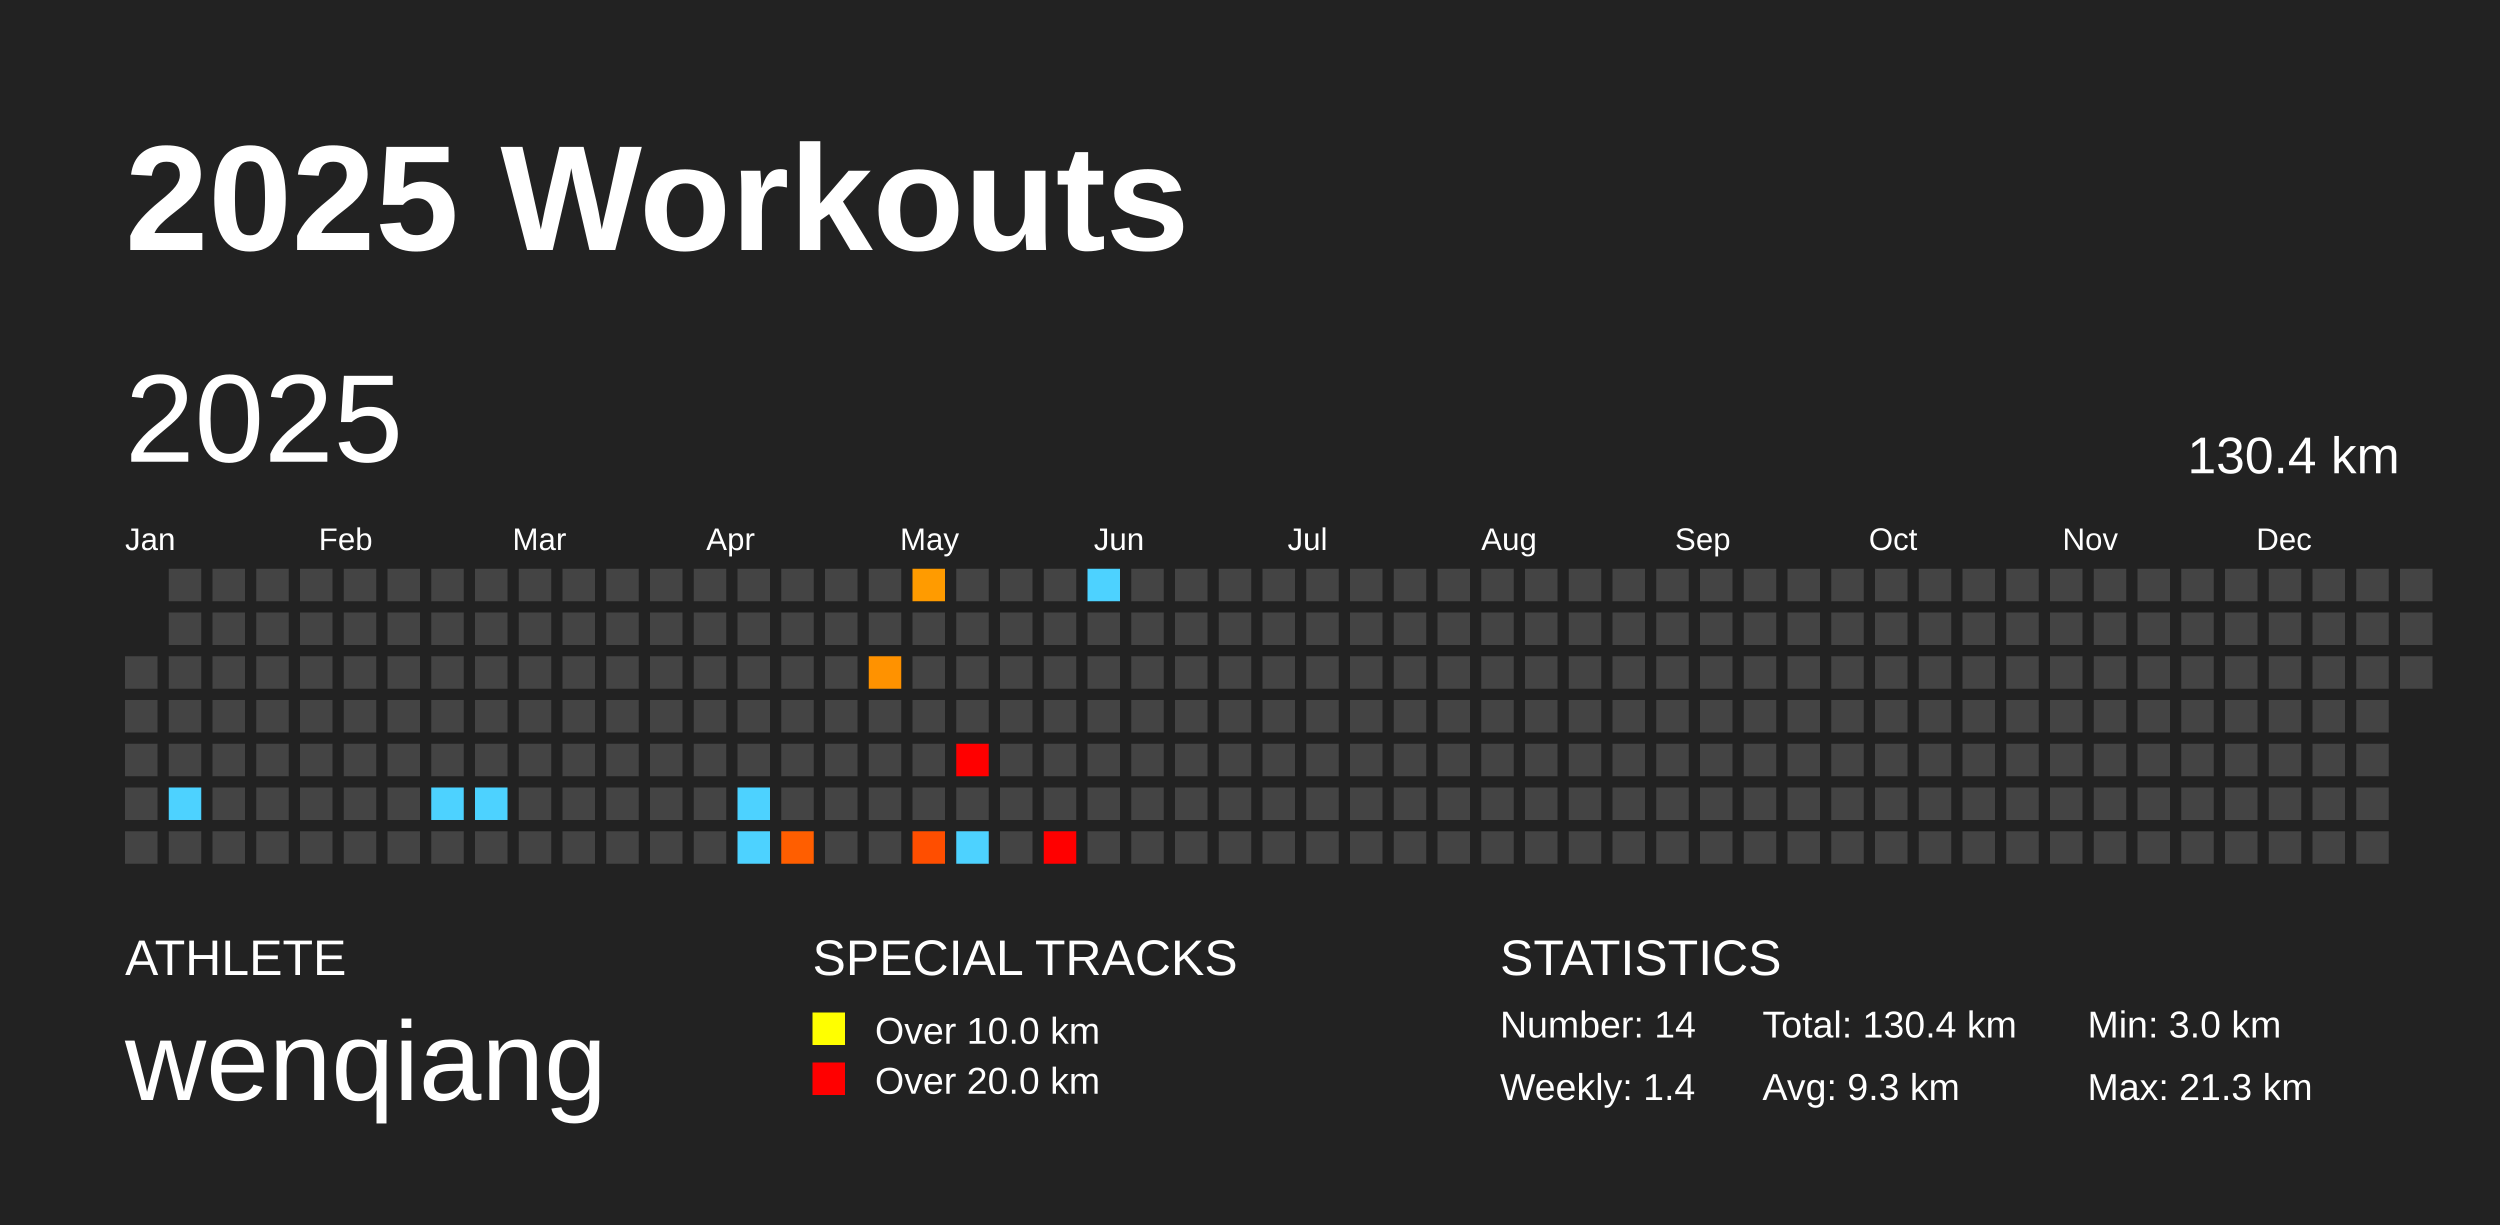
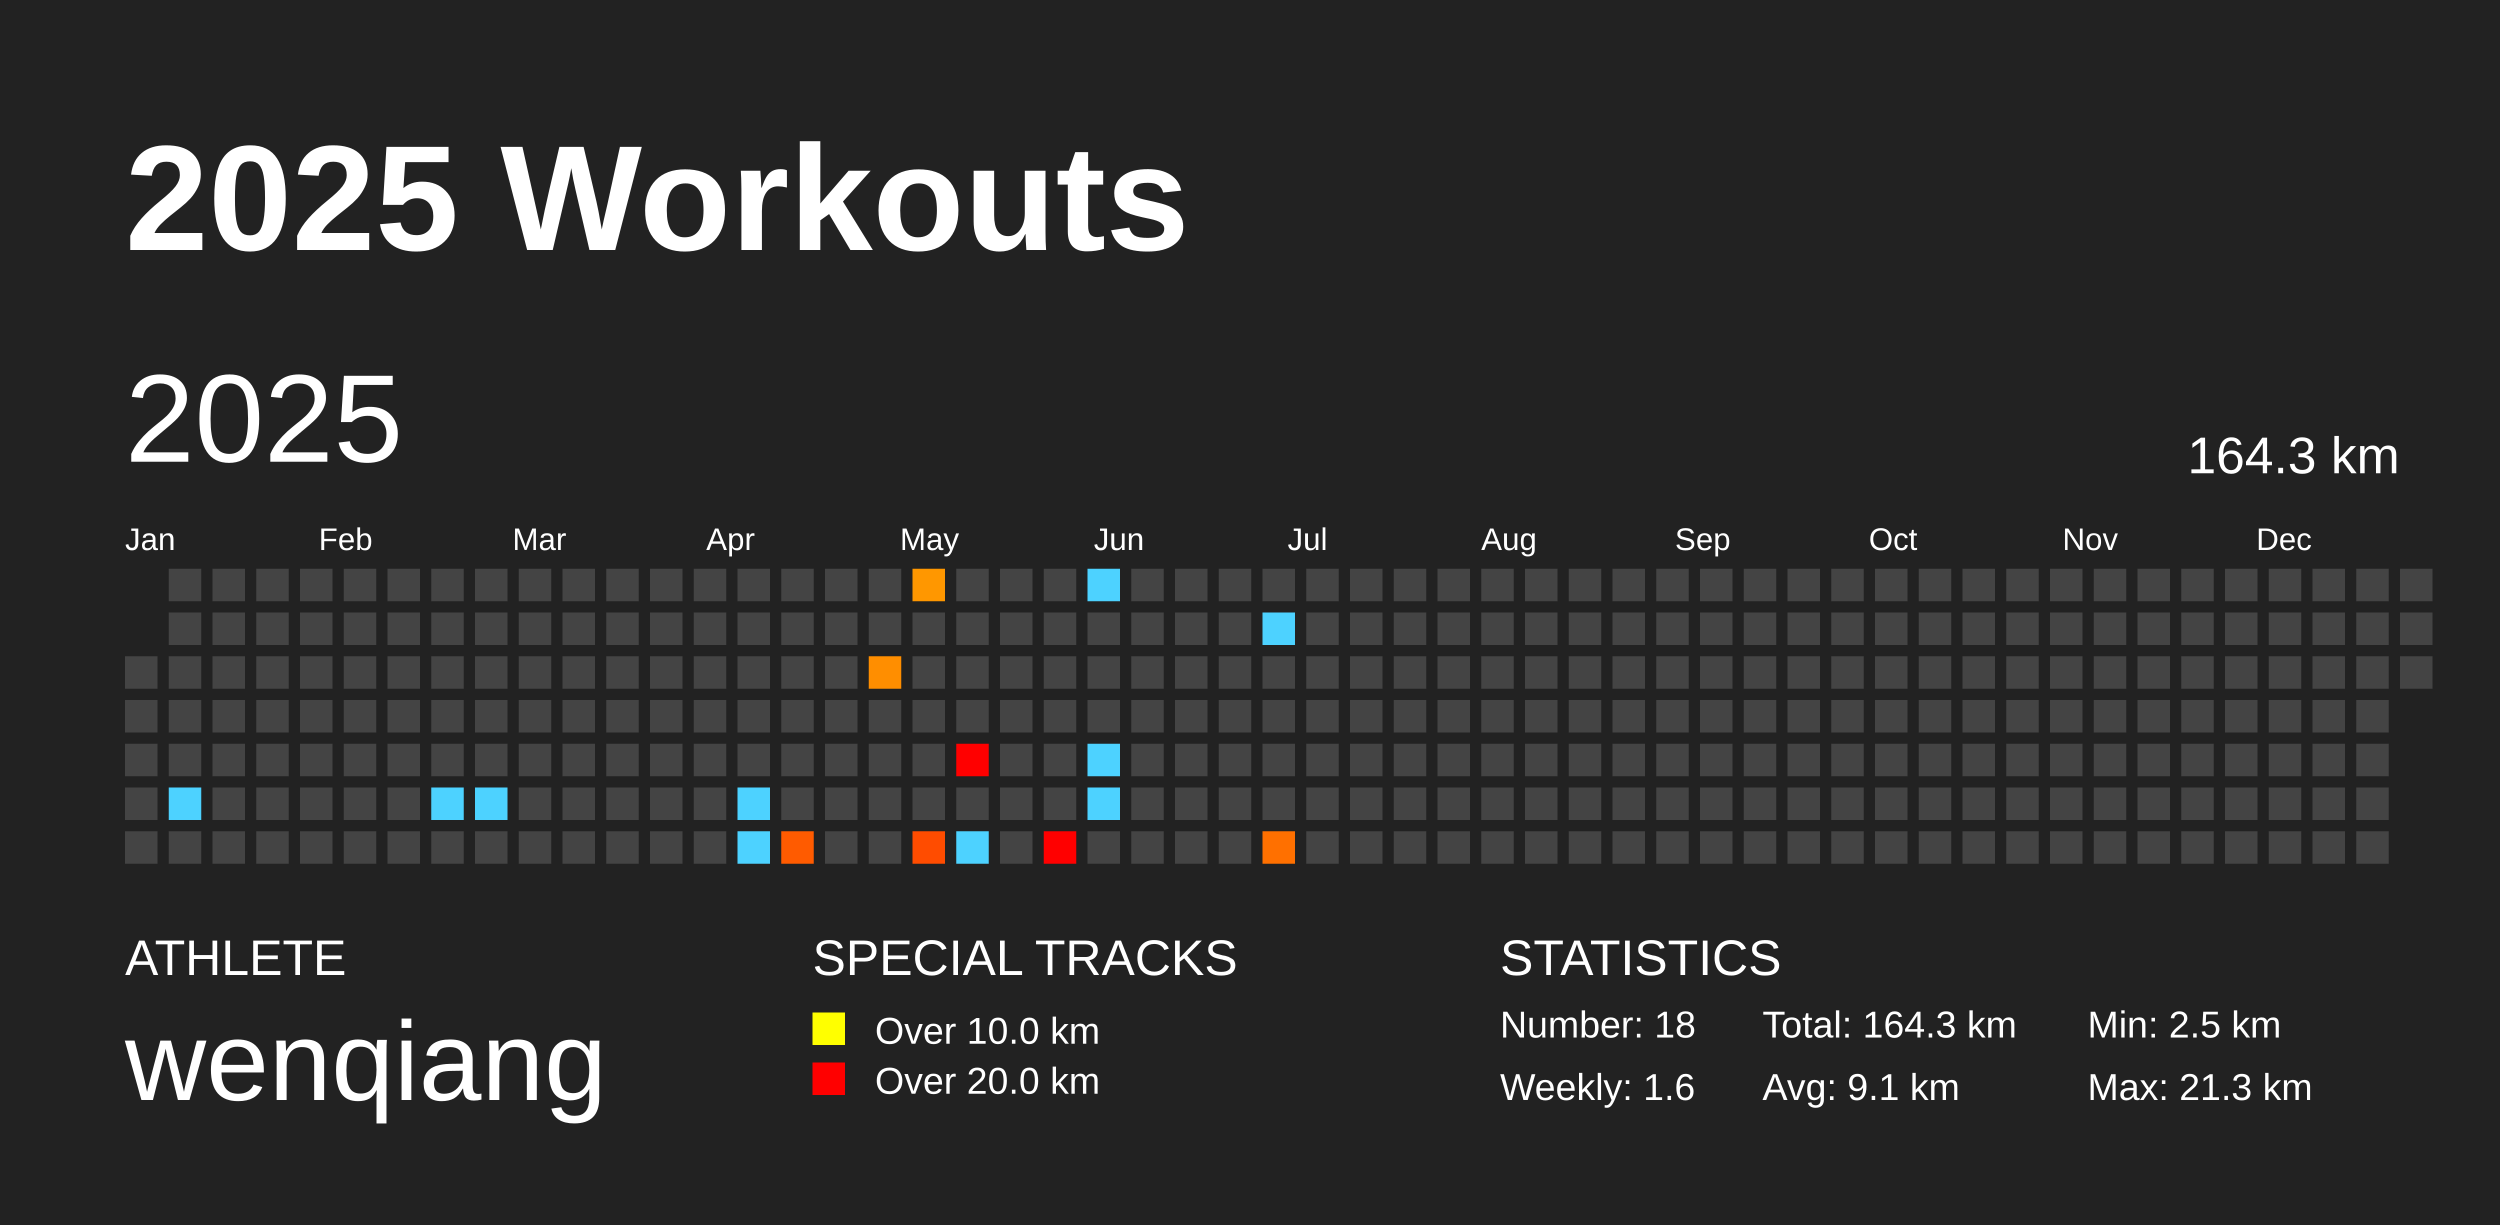
<svg xmlns="http://www.w3.org/2000/svg" baseProfile="full" height="98mm" version="1.1" viewBox="0,0,200,98" width="200mm">
  <defs />
  <rect fill="#222222" height="98" width="200" x="0" y="0" />
  <text fill="#FFFFFF" style="font-size:12px; font-family:Arial; font-weight:bold;" x="10" y="20">2025 Workouts</text>
  <text fill="#FFFFFF" style="font-size:4px; font-family:Arial" x="10" y="78">ATHLETE</text>
  <text fill="#FFFFFF" style="font-size:9px; font-family:Arial" x="10" y="88">wenqiang</text>
  <text fill="#FFFFFF" style="font-size:4px; font-family:Arial" x="65" y="78">SPECIAL TRACKS</text>
  <rect fill="yellow" height="2.6" width="2.6" x="65" y="81" />
  <text fill="#FFFFFF" style="font-size:3px; font-family:Arial" x="70" y="83.5">Over 10.0 km</text>
  <rect fill="red" height="2.6" width="2.6" x="65" y="85" />
  <text fill="#FFFFFF" style="font-size:3px; font-family:Arial" x="70" y="87.5">Over 20.0 km</text>
  <text fill="#FFFFFF" style="font-size:4px; font-family:Arial" x="120" y="78">STATISTICS</text>
-   <text fill="#FFFFFF" style="font-size:3px; font-family:Arial" x="120" y="83">Number: 14</text>
-   <text fill="#FFFFFF" style="font-size:3px; font-family:Arial" x="120" y="88">Weekly: 1.4</text>
-   <text fill="#FFFFFF" style="font-size:3px; font-family:Arial" x="141" y="83">Total: 130.4 km</text>
-   <text fill="#FFFFFF" style="font-size:3px; font-family:Arial" x="141" y="88">Avg: 9.3 km</text>
-   <text fill="#FFFFFF" style="font-size:3px; font-family:Arial" x="167" y="83">Min: 3.0 km</text>
+   <text fill="#FFFFFF" style="font-size:3px; font-family:Arial" x="120" y="83">Number: 18</text>
+   <text fill="#FFFFFF" style="font-size:3px; font-family:Arial" x="120" y="88">Weekly: 1.6</text>
+   <text fill="#FFFFFF" style="font-size:3px; font-family:Arial" x="141" y="83">Total: 164.3 km</text>
+   <text fill="#FFFFFF" style="font-size:3px; font-family:Arial" x="141" y="88">Avg: 9.1 km</text>
+   <text fill="#FFFFFF" style="font-size:3px; font-family:Arial" x="167" y="83">Min: 2.5 km</text>
  <text fill="#FFFFFF" style="font-size:3px; font-family:Arial" x="167" y="88">Max: 21.3 km</text>
  <text dominant-baseline="hanging" fill="#FFFFFF" style="font-size:10.0px; font-family:Arial;" x="10" y="30">2025</text>
-   <text dominant-baseline="hanging" fill="#FFFFFF" style="font-size:4.125px; font-family:Arial;" x="175" y="35">130.4 km</text>
+   <text dominant-baseline="hanging" fill="#FFFFFF" style="font-size:4.125px; font-family:Arial;" x="175" y="35">164.3 km</text>
  <text fill="#FFFFFF" style="font-size:2.5px; font-family:Arial" x="10.0" y="44">Jan</text>
  <text fill="#FFFFFF" style="font-size:2.5px; font-family:Arial" x="25.5" y="44">Feb</text>
  <text fill="#FFFFFF" style="font-size:2.5px; font-family:Arial" x="41.0" y="44">Mar</text>
  <text fill="#FFFFFF" style="font-size:2.5px; font-family:Arial" x="56.5" y="44">Apr</text>
  <text fill="#FFFFFF" style="font-size:2.5px; font-family:Arial" x="72.0" y="44">May</text>
  <text fill="#FFFFFF" style="font-size:2.5px; font-family:Arial" x="87.5" y="44">Jun</text>
  <text fill="#FFFFFF" style="font-size:2.5px; font-family:Arial" x="103.0" y="44">Jul</text>
  <text fill="#FFFFFF" style="font-size:2.5px; font-family:Arial" x="118.5" y="44">Aug</text>
  <text fill="#FFFFFF" style="font-size:2.5px; font-family:Arial" x="134.0" y="44">Sep</text>
  <text fill="#FFFFFF" style="font-size:2.5px; font-family:Arial" x="149.5" y="44">Oct</text>
  <text fill="#FFFFFF" style="font-size:2.5px; font-family:Arial" x="165.0" y="44">Nov</text>
  <text fill="#FFFFFF" style="font-size:2.5px; font-family:Arial" x="180.5" y="44">Dec</text>
  <rect fill="#444444" height="2.6" width="2.6" x="10.0" y="52.5" />
  <rect fill="#444444" height="2.6" width="2.6" x="10.0" y="56.0" />
  <rect fill="#444444" height="2.6" width="2.6" x="10.0" y="59.5" />
  <rect fill="#444444" height="2.6" width="2.6" x="10.0" y="63.0" />
  <rect fill="#444444" height="2.6" width="2.6" x="10.0" y="66.5" />
  <rect fill="#444444" height="2.6" width="2.6" x="13.5" y="45.5" />
  <rect fill="#444444" height="2.6" width="2.6" x="13.5" y="49.0" />
  <rect fill="#444444" height="2.6" width="2.6" x="13.5" y="52.5" />
  <rect fill="#444444" height="2.6" width="2.6" x="13.5" y="56.0" />
  <rect fill="#444444" height="2.6" width="2.6" x="13.5" y="59.5" />
  <rect fill="#4dd2ff" height="2.6" width="2.6" x="13.5" y="63.0" />
  <rect fill="#444444" height="2.6" width="2.6" x="13.5" y="66.5" />
  <rect fill="#444444" height="2.6" width="2.6" x="17.0" y="45.5" />
  <rect fill="#444444" height="2.6" width="2.6" x="17.0" y="49.0" />
  <rect fill="#444444" height="2.6" width="2.6" x="17.0" y="52.5" />
  <rect fill="#444444" height="2.6" width="2.6" x="17.0" y="56.0" />
  <rect fill="#444444" height="2.6" width="2.6" x="17.0" y="59.5" />
  <rect fill="#444444" height="2.6" width="2.6" x="17.0" y="63.0" />
  <rect fill="#444444" height="2.6" width="2.6" x="17.0" y="66.5" />
  <rect fill="#444444" height="2.6" width="2.6" x="20.5" y="45.5" />
  <rect fill="#444444" height="2.6" width="2.6" x="20.5" y="49.0" />
  <rect fill="#444444" height="2.6" width="2.6" x="20.5" y="52.5" />
  <rect fill="#444444" height="2.6" width="2.6" x="20.5" y="56.0" />
  <rect fill="#444444" height="2.6" width="2.6" x="20.5" y="59.5" />
  <rect fill="#444444" height="2.6" width="2.6" x="20.5" y="63.0" />
  <rect fill="#444444" height="2.6" width="2.6" x="20.5" y="66.5" />
  <rect fill="#444444" height="2.6" width="2.6" x="24.0" y="45.5" />
  <rect fill="#444444" height="2.6" width="2.6" x="24.0" y="49.0" />
  <rect fill="#444444" height="2.6" width="2.6" x="24.0" y="52.5" />
  <rect fill="#444444" height="2.6" width="2.6" x="24.0" y="56.0" />
  <rect fill="#444444" height="2.6" width="2.6" x="24.0" y="59.5" />
  <rect fill="#444444" height="2.6" width="2.6" x="24.0" y="63.0" />
  <rect fill="#444444" height="2.6" width="2.6" x="24.0" y="66.5" />
  <rect fill="#444444" height="2.6" width="2.6" x="27.5" y="45.5" />
  <rect fill="#444444" height="2.6" width="2.6" x="27.5" y="49.0" />
  <rect fill="#444444" height="2.6" width="2.6" x="27.5" y="52.5" />
  <rect fill="#444444" height="2.6" width="2.6" x="27.5" y="56.0" />
  <rect fill="#444444" height="2.6" width="2.6" x="27.5" y="59.5" />
  <rect fill="#444444" height="2.6" width="2.6" x="27.5" y="63.0" />
  <rect fill="#444444" height="2.6" width="2.6" x="27.5" y="66.5" />
  <rect fill="#444444" height="2.6" width="2.6" x="31.0" y="45.5" />
  <rect fill="#444444" height="2.6" width="2.6" x="31.0" y="49.0" />
  <rect fill="#444444" height="2.6" width="2.6" x="31.0" y="52.5" />
  <rect fill="#444444" height="2.6" width="2.6" x="31.0" y="56.0" />
  <rect fill="#444444" height="2.6" width="2.6" x="31.0" y="59.5" />
  <rect fill="#444444" height="2.6" width="2.6" x="31.0" y="63.0" />
  <rect fill="#444444" height="2.6" width="2.6" x="31.0" y="66.5" />
  <rect fill="#444444" height="2.6" width="2.6" x="34.5" y="45.5" />
  <rect fill="#444444" height="2.6" width="2.6" x="34.5" y="49.0" />
  <rect fill="#444444" height="2.6" width="2.6" x="34.5" y="52.5" />
  <rect fill="#444444" height="2.6" width="2.6" x="34.5" y="56.0" />
  <rect fill="#444444" height="2.6" width="2.6" x="34.5" y="59.5" />
  <rect fill="#4dd2ff" height="2.6" width="2.6" x="34.5" y="63.0" />
  <rect fill="#444444" height="2.6" width="2.6" x="34.5" y="66.5" />
  <rect fill="#444444" height="2.6" width="2.6" x="38.0" y="45.5" />
  <rect fill="#444444" height="2.6" width="2.6" x="38.0" y="49.0" />
  <rect fill="#444444" height="2.6" width="2.6" x="38.0" y="52.5" />
  <rect fill="#444444" height="2.6" width="2.6" x="38.0" y="56.0" />
  <rect fill="#444444" height="2.6" width="2.6" x="38.0" y="59.5" />
  <rect fill="#4dd2ff" height="2.6" width="2.6" x="38.0" y="63.0" />
  <rect fill="#444444" height="2.6" width="2.6" x="38.0" y="66.5" />
  <rect fill="#444444" height="2.6" width="2.6" x="41.5" y="45.5" />
  <rect fill="#444444" height="2.6" width="2.6" x="41.5" y="49.0" />
  <rect fill="#444444" height="2.6" width="2.6" x="41.5" y="52.5" />
  <rect fill="#444444" height="2.6" width="2.6" x="41.5" y="56.0" />
  <rect fill="#444444" height="2.6" width="2.6" x="41.5" y="59.5" />
  <rect fill="#444444" height="2.6" width="2.6" x="41.5" y="63.0" />
  <rect fill="#444444" height="2.6" width="2.6" x="41.5" y="66.5" />
  <rect fill="#444444" height="2.6" width="2.6" x="45.0" y="45.5" />
  <rect fill="#444444" height="2.6" width="2.6" x="45.0" y="49.0" />
  <rect fill="#444444" height="2.6" width="2.6" x="45.0" y="52.5" />
  <rect fill="#444444" height="2.6" width="2.6" x="45.0" y="56.0" />
  <rect fill="#444444" height="2.6" width="2.6" x="45.0" y="59.5" />
  <rect fill="#444444" height="2.6" width="2.6" x="45.0" y="63.0" />
  <rect fill="#444444" height="2.6" width="2.6" x="45.0" y="66.5" />
  <rect fill="#444444" height="2.6" width="2.6" x="48.5" y="45.5" />
  <rect fill="#444444" height="2.6" width="2.6" x="48.5" y="49.0" />
  <rect fill="#444444" height="2.6" width="2.6" x="48.5" y="52.5" />
  <rect fill="#444444" height="2.6" width="2.6" x="48.5" y="56.0" />
  <rect fill="#444444" height="2.6" width="2.6" x="48.5" y="59.5" />
  <rect fill="#444444" height="2.6" width="2.6" x="48.5" y="63.0" />
  <rect fill="#444444" height="2.6" width="2.6" x="48.5" y="66.5" />
  <rect fill="#444444" height="2.6" width="2.6" x="52.0" y="45.5" />
  <rect fill="#444444" height="2.6" width="2.6" x="52.0" y="49.0" />
  <rect fill="#444444" height="2.6" width="2.6" x="52.0" y="52.5" />
  <rect fill="#444444" height="2.6" width="2.6" x="52.0" y="56.0" />
  <rect fill="#444444" height="2.6" width="2.6" x="52.0" y="59.5" />
  <rect fill="#444444" height="2.6" width="2.6" x="52.0" y="63.0" />
  <rect fill="#444444" height="2.6" width="2.6" x="52.0" y="66.5" />
  <rect fill="#444444" height="2.6" width="2.6" x="55.5" y="45.5" />
  <rect fill="#444444" height="2.6" width="2.6" x="55.5" y="49.0" />
  <rect fill="#444444" height="2.6" width="2.6" x="55.5" y="52.5" />
  <rect fill="#444444" height="2.6" width="2.6" x="55.5" y="56.0" />
  <rect fill="#444444" height="2.6" width="2.6" x="55.5" y="59.5" />
  <rect fill="#444444" height="2.6" width="2.6" x="55.5" y="63.0" />
  <rect fill="#444444" height="2.6" width="2.6" x="55.5" y="66.5" />
  <rect fill="#444444" height="2.6" width="2.6" x="59.0" y="45.5" />
  <rect fill="#444444" height="2.6" width="2.6" x="59.0" y="49.0" />
  <rect fill="#444444" height="2.6" width="2.6" x="59.0" y="52.5" />
  <rect fill="#444444" height="2.6" width="2.6" x="59.0" y="56.0" />
  <rect fill="#444444" height="2.6" width="2.6" x="59.0" y="59.5" />
  <rect fill="#4dd2ff" height="2.6" width="2.6" x="59.0" y="63.0" />
  <rect fill="#4dd2ff" height="2.6" width="2.6" x="59.0" y="66.5" />
  <rect fill="#444444" height="2.6" width="2.6" x="62.5" y="45.5" />
  <rect fill="#444444" height="2.6" width="2.6" x="62.5" y="49.0" />
  <rect fill="#444444" height="2.6" width="2.6" x="62.5" y="52.5" />
  <rect fill="#444444" height="2.6" width="2.6" x="62.5" y="56.0" />
  <rect fill="#444444" height="2.6" width="2.6" x="62.5" y="59.5" />
  <rect fill="#444444" height="2.6" width="2.6" x="62.5" y="63.0" />
-   <rect fill="#ff5e00" height="2.6" width="2.6" x="62.5" y="66.5" />
+   <rect fill="#ff5b00" height="2.6" width="2.6" x="62.5" y="66.5" />
  <rect fill="#444444" height="2.6" width="2.6" x="66.0" y="45.5" />
  <rect fill="#444444" height="2.6" width="2.6" x="66.0" y="49.0" />
  <rect fill="#444444" height="2.6" width="2.6" x="66.0" y="52.5" />
  <rect fill="#444444" height="2.6" width="2.6" x="66.0" y="56.0" />
  <rect fill="#444444" height="2.6" width="2.6" x="66.0" y="59.5" />
  <rect fill="#444444" height="2.6" width="2.6" x="66.0" y="63.0" />
  <rect fill="#444444" height="2.6" width="2.6" x="66.0" y="66.5" />
  <rect fill="#444444" height="2.6" width="2.6" x="69.5" y="45.5" />
  <rect fill="#444444" height="2.6" width="2.6" x="69.5" y="49.0" />
-   <rect fill="#ff9200" height="2.6" width="2.6" x="69.5" y="52.5" />
+   <rect fill="#ff8e00" height="2.6" width="2.6" x="69.5" y="52.5" />
  <rect fill="#444444" height="2.6" width="2.6" x="69.5" y="56.0" />
  <rect fill="#444444" height="2.6" width="2.6" x="69.5" y="59.5" />
  <rect fill="#444444" height="2.6" width="2.6" x="69.5" y="63.0" />
  <rect fill="#444444" height="2.6" width="2.6" x="69.5" y="66.5" />
-   <rect fill="#ff9b00" height="2.6" width="2.6" x="73.0" y="45.5" />
+   <rect fill="#ff9700" height="2.6" width="2.6" x="73.0" y="45.5" />
  <rect fill="#444444" height="2.6" width="2.6" x="73.0" y="49.0" />
  <rect fill="#444444" height="2.6" width="2.6" x="73.0" y="52.5" />
  <rect fill="#444444" height="2.6" width="2.6" x="73.0" y="56.0" />
  <rect fill="#444444" height="2.6" width="2.6" x="73.0" y="59.5" />
  <rect fill="#444444" height="2.6" width="2.6" x="73.0" y="63.0" />
-   <rect fill="#ff4e00" height="2.6" width="2.6" x="73.0" y="66.5" />
+   <rect fill="#ff4c00" height="2.6" width="2.6" x="73.0" y="66.5" />
  <rect fill="#444444" height="2.6" width="2.6" x="76.5" y="45.5" />
  <rect fill="#444444" height="2.6" width="2.6" x="76.5" y="49.0" />
  <rect fill="#444444" height="2.6" width="2.6" x="76.5" y="52.5" />
  <rect fill="#444444" height="2.6" width="2.6" x="76.5" y="56.0" />
  <rect fill="red" height="2.6" width="2.6" x="76.5" y="59.5" />
  <rect fill="#444444" height="2.6" width="2.6" x="76.5" y="63.0" />
  <rect fill="#4dd2ff" height="2.6" width="2.6" x="76.5" y="66.5" />
  <rect fill="#444444" height="2.6" width="2.6" x="80.0" y="45.5" />
  <rect fill="#444444" height="2.6" width="2.6" x="80.0" y="49.0" />
  <rect fill="#444444" height="2.6" width="2.6" x="80.0" y="52.5" />
  <rect fill="#444444" height="2.6" width="2.6" x="80.0" y="56.0" />
  <rect fill="#444444" height="2.6" width="2.6" x="80.0" y="59.5" />
  <rect fill="#444444" height="2.6" width="2.6" x="80.0" y="63.0" />
  <rect fill="#444444" height="2.6" width="2.6" x="80.0" y="66.5" />
  <rect fill="#444444" height="2.6" width="2.6" x="83.5" y="45.5" />
  <rect fill="#444444" height="2.6" width="2.6" x="83.5" y="49.0" />
  <rect fill="#444444" height="2.6" width="2.6" x="83.5" y="52.5" />
  <rect fill="#444444" height="2.6" width="2.6" x="83.5" y="56.0" />
  <rect fill="#444444" height="2.6" width="2.6" x="83.5" y="59.5" />
  <rect fill="#444444" height="2.6" width="2.6" x="83.5" y="63.0" />
  <rect fill="red" height="2.6" width="2.6" x="83.5" y="66.5" />
  <rect fill="#4dd2ff" height="2.6" width="2.6" x="87.0" y="45.5" />
  <rect fill="#444444" height="2.6" width="2.6" x="87.0" y="49.0" />
  <rect fill="#444444" height="2.6" width="2.6" x="87.0" y="52.5" />
  <rect fill="#444444" height="2.6" width="2.6" x="87.0" y="56.0" />
-   <rect fill="#444444" height="2.6" width="2.6" x="87.0" y="59.5" />
-   <rect fill="#444444" height="2.6" width="2.6" x="87.0" y="63.0" />
+   <rect fill="#4dd2ff" height="2.6" width="2.6" x="87.0" y="59.5" />
+   <rect fill="#4dd2ff" height="2.6" width="2.6" x="87.0" y="63.0" />
  <rect fill="#444444" height="2.6" width="2.6" x="87.0" y="66.5" />
  <rect fill="#444444" height="2.6" width="2.6" x="90.5" y="45.5" />
  <rect fill="#444444" height="2.6" width="2.6" x="90.5" y="49.0" />
  <rect fill="#444444" height="2.6" width="2.6" x="90.5" y="52.5" />
  <rect fill="#444444" height="2.6" width="2.6" x="90.5" y="56.0" />
  <rect fill="#444444" height="2.6" width="2.6" x="90.5" y="59.5" />
  <rect fill="#444444" height="2.6" width="2.6" x="90.5" y="63.0" />
  <rect fill="#444444" height="2.6" width="2.6" x="90.5" y="66.5" />
  <rect fill="#444444" height="2.6" width="2.6" x="94.0" y="45.5" />
  <rect fill="#444444" height="2.6" width="2.6" x="94.0" y="49.0" />
  <rect fill="#444444" height="2.6" width="2.6" x="94.0" y="52.5" />
  <rect fill="#444444" height="2.6" width="2.6" x="94.0" y="56.0" />
  <rect fill="#444444" height="2.6" width="2.6" x="94.0" y="59.5" />
  <rect fill="#444444" height="2.6" width="2.6" x="94.0" y="63.0" />
  <rect fill="#444444" height="2.6" width="2.6" x="94.0" y="66.5" />
  <rect fill="#444444" height="2.6" width="2.6" x="97.5" y="45.5" />
  <rect fill="#444444" height="2.6" width="2.6" x="97.5" y="49.0" />
  <rect fill="#444444" height="2.6" width="2.6" x="97.5" y="52.5" />
  <rect fill="#444444" height="2.6" width="2.6" x="97.5" y="56.0" />
  <rect fill="#444444" height="2.6" width="2.6" x="97.5" y="59.5" />
  <rect fill="#444444" height="2.6" width="2.6" x="97.5" y="63.0" />
  <rect fill="#444444" height="2.6" width="2.6" x="97.5" y="66.5" />
  <rect fill="#444444" height="2.6" width="2.6" x="101.0" y="45.5" />
-   <rect fill="#444444" height="2.6" width="2.6" x="101.0" y="49.0" />
+   <rect fill="#4dd2ff" height="2.6" width="2.6" x="101.0" y="49.0" />
  <rect fill="#444444" height="2.6" width="2.6" x="101.0" y="52.5" />
  <rect fill="#444444" height="2.6" width="2.6" x="101.0" y="56.0" />
  <rect fill="#444444" height="2.6" width="2.6" x="101.0" y="59.5" />
  <rect fill="#444444" height="2.6" width="2.6" x="101.0" y="63.0" />
-   <rect fill="#444444" height="2.6" width="2.6" x="101.0" y="66.5" />
+   <rect fill="#ff7000" height="2.6" width="2.6" x="101.0" y="66.5" />
  <rect fill="#444444" height="2.6" width="2.6" x="104.5" y="45.5" />
  <rect fill="#444444" height="2.6" width="2.6" x="104.5" y="49.0" />
  <rect fill="#444444" height="2.6" width="2.6" x="104.5" y="52.5" />
  <rect fill="#444444" height="2.6" width="2.6" x="104.5" y="56.0" />
  <rect fill="#444444" height="2.6" width="2.6" x="104.5" y="59.5" />
  <rect fill="#444444" height="2.6" width="2.6" x="104.5" y="63.0" />
  <rect fill="#444444" height="2.6" width="2.6" x="104.5" y="66.5" />
  <rect fill="#444444" height="2.6" width="2.6" x="108.0" y="45.5" />
  <rect fill="#444444" height="2.6" width="2.6" x="108.0" y="49.0" />
  <rect fill="#444444" height="2.6" width="2.6" x="108.0" y="52.5" />
  <rect fill="#444444" height="2.6" width="2.6" x="108.0" y="56.0" />
  <rect fill="#444444" height="2.6" width="2.6" x="108.0" y="59.5" />
  <rect fill="#444444" height="2.6" width="2.6" x="108.0" y="63.0" />
  <rect fill="#444444" height="2.6" width="2.6" x="108.0" y="66.5" />
  <rect fill="#444444" height="2.6" width="2.6" x="111.5" y="45.5" />
  <rect fill="#444444" height="2.6" width="2.6" x="111.5" y="49.0" />
  <rect fill="#444444" height="2.6" width="2.6" x="111.5" y="52.5" />
  <rect fill="#444444" height="2.6" width="2.6" x="111.5" y="56.0" />
  <rect fill="#444444" height="2.6" width="2.6" x="111.5" y="59.5" />
  <rect fill="#444444" height="2.6" width="2.6" x="111.5" y="63.0" />
  <rect fill="#444444" height="2.6" width="2.6" x="111.5" y="66.5" />
  <rect fill="#444444" height="2.6" width="2.6" x="115.0" y="45.5" />
  <rect fill="#444444" height="2.6" width="2.6" x="115.0" y="49.0" />
  <rect fill="#444444" height="2.6" width="2.6" x="115.0" y="52.5" />
  <rect fill="#444444" height="2.6" width="2.6" x="115.0" y="56.0" />
  <rect fill="#444444" height="2.6" width="2.6" x="115.0" y="59.5" />
  <rect fill="#444444" height="2.6" width="2.6" x="115.0" y="63.0" />
  <rect fill="#444444" height="2.6" width="2.6" x="115.0" y="66.5" />
  <rect fill="#444444" height="2.6" width="2.6" x="118.5" y="45.5" />
  <rect fill="#444444" height="2.6" width="2.6" x="118.5" y="49.0" />
  <rect fill="#444444" height="2.6" width="2.6" x="118.5" y="52.5" />
  <rect fill="#444444" height="2.6" width="2.6" x="118.5" y="56.0" />
  <rect fill="#444444" height="2.6" width="2.6" x="118.5" y="59.5" />
  <rect fill="#444444" height="2.6" width="2.6" x="118.5" y="63.0" />
  <rect fill="#444444" height="2.6" width="2.6" x="118.5" y="66.5" />
  <rect fill="#444444" height="2.6" width="2.6" x="122.0" y="45.5" />
  <rect fill="#444444" height="2.6" width="2.6" x="122.0" y="49.0" />
  <rect fill="#444444" height="2.6" width="2.6" x="122.0" y="52.5" />
  <rect fill="#444444" height="2.6" width="2.6" x="122.0" y="56.0" />
  <rect fill="#444444" height="2.6" width="2.6" x="122.0" y="59.5" />
  <rect fill="#444444" height="2.6" width="2.6" x="122.0" y="63.0" />
  <rect fill="#444444" height="2.6" width="2.6" x="122.0" y="66.5" />
  <rect fill="#444444" height="2.6" width="2.6" x="125.5" y="45.5" />
  <rect fill="#444444" height="2.6" width="2.6" x="125.5" y="49.0" />
  <rect fill="#444444" height="2.6" width="2.6" x="125.5" y="52.5" />
  <rect fill="#444444" height="2.6" width="2.6" x="125.5" y="56.0" />
  <rect fill="#444444" height="2.6" width="2.6" x="125.5" y="59.5" />
  <rect fill="#444444" height="2.6" width="2.6" x="125.5" y="63.0" />
  <rect fill="#444444" height="2.6" width="2.6" x="125.5" y="66.5" />
  <rect fill="#444444" height="2.6" width="2.6" x="129.0" y="45.5" />
  <rect fill="#444444" height="2.6" width="2.6" x="129.0" y="49.0" />
  <rect fill="#444444" height="2.6" width="2.6" x="129.0" y="52.5" />
  <rect fill="#444444" height="2.6" width="2.6" x="129.0" y="56.0" />
  <rect fill="#444444" height="2.6" width="2.6" x="129.0" y="59.5" />
  <rect fill="#444444" height="2.6" width="2.6" x="129.0" y="63.0" />
  <rect fill="#444444" height="2.6" width="2.6" x="129.0" y="66.5" />
  <rect fill="#444444" height="2.6" width="2.6" x="132.5" y="45.5" />
  <rect fill="#444444" height="2.6" width="2.6" x="132.5" y="49.0" />
  <rect fill="#444444" height="2.6" width="2.6" x="132.5" y="52.5" />
  <rect fill="#444444" height="2.6" width="2.6" x="132.5" y="56.0" />
  <rect fill="#444444" height="2.6" width="2.6" x="132.5" y="59.5" />
  <rect fill="#444444" height="2.6" width="2.6" x="132.5" y="63.0" />
  <rect fill="#444444" height="2.6" width="2.6" x="132.5" y="66.5" />
  <rect fill="#444444" height="2.6" width="2.6" x="136.0" y="45.5" />
  <rect fill="#444444" height="2.6" width="2.6" x="136.0" y="49.0" />
  <rect fill="#444444" height="2.6" width="2.6" x="136.0" y="52.5" />
  <rect fill="#444444" height="2.6" width="2.6" x="136.0" y="56.0" />
  <rect fill="#444444" height="2.6" width="2.6" x="136.0" y="59.5" />
  <rect fill="#444444" height="2.6" width="2.6" x="136.0" y="63.0" />
  <rect fill="#444444" height="2.6" width="2.6" x="136.0" y="66.5" />
  <rect fill="#444444" height="2.6" width="2.6" x="139.5" y="45.5" />
  <rect fill="#444444" height="2.6" width="2.6" x="139.5" y="49.0" />
  <rect fill="#444444" height="2.6" width="2.6" x="139.5" y="52.5" />
  <rect fill="#444444" height="2.6" width="2.6" x="139.5" y="56.0" />
  <rect fill="#444444" height="2.6" width="2.6" x="139.5" y="59.5" />
  <rect fill="#444444" height="2.6" width="2.6" x="139.5" y="63.0" />
  <rect fill="#444444" height="2.6" width="2.6" x="139.5" y="66.5" />
  <rect fill="#444444" height="2.6" width="2.6" x="143.0" y="45.5" />
  <rect fill="#444444" height="2.6" width="2.6" x="143.0" y="49.0" />
  <rect fill="#444444" height="2.6" width="2.6" x="143.0" y="52.5" />
  <rect fill="#444444" height="2.6" width="2.6" x="143.0" y="56.0" />
  <rect fill="#444444" height="2.6" width="2.6" x="143.0" y="59.5" />
  <rect fill="#444444" height="2.6" width="2.6" x="143.0" y="63.0" />
  <rect fill="#444444" height="2.6" width="2.6" x="143.0" y="66.5" />
  <rect fill="#444444" height="2.6" width="2.6" x="146.5" y="45.5" />
  <rect fill="#444444" height="2.6" width="2.6" x="146.5" y="49.0" />
  <rect fill="#444444" height="2.6" width="2.6" x="146.5" y="52.5" />
  <rect fill="#444444" height="2.6" width="2.6" x="146.5" y="56.0" />
  <rect fill="#444444" height="2.6" width="2.6" x="146.5" y="59.5" />
  <rect fill="#444444" height="2.6" width="2.6" x="146.5" y="63.0" />
  <rect fill="#444444" height="2.6" width="2.6" x="146.5" y="66.5" />
  <rect fill="#444444" height="2.6" width="2.6" x="150.0" y="45.5" />
  <rect fill="#444444" height="2.6" width="2.6" x="150.0" y="49.0" />
  <rect fill="#444444" height="2.6" width="2.6" x="150.0" y="52.5" />
  <rect fill="#444444" height="2.6" width="2.6" x="150.0" y="56.0" />
  <rect fill="#444444" height="2.6" width="2.6" x="150.0" y="59.5" />
  <rect fill="#444444" height="2.6" width="2.6" x="150.0" y="63.0" />
  <rect fill="#444444" height="2.6" width="2.6" x="150.0" y="66.5" />
  <rect fill="#444444" height="2.6" width="2.6" x="153.5" y="45.5" />
  <rect fill="#444444" height="2.6" width="2.6" x="153.5" y="49.0" />
  <rect fill="#444444" height="2.6" width="2.6" x="153.5" y="52.5" />
  <rect fill="#444444" height="2.6" width="2.6" x="153.5" y="56.0" />
  <rect fill="#444444" height="2.6" width="2.6" x="153.5" y="59.5" />
  <rect fill="#444444" height="2.6" width="2.6" x="153.5" y="63.0" />
  <rect fill="#444444" height="2.6" width="2.6" x="153.5" y="66.5" />
  <rect fill="#444444" height="2.6" width="2.6" x="157.0" y="45.5" />
  <rect fill="#444444" height="2.6" width="2.6" x="157.0" y="49.0" />
  <rect fill="#444444" height="2.6" width="2.6" x="157.0" y="52.5" />
  <rect fill="#444444" height="2.6" width="2.6" x="157.0" y="56.0" />
  <rect fill="#444444" height="2.6" width="2.6" x="157.0" y="59.5" />
  <rect fill="#444444" height="2.6" width="2.6" x="157.0" y="63.0" />
  <rect fill="#444444" height="2.6" width="2.6" x="157.0" y="66.5" />
  <rect fill="#444444" height="2.6" width="2.6" x="160.5" y="45.5" />
  <rect fill="#444444" height="2.6" width="2.6" x="160.5" y="49.0" />
  <rect fill="#444444" height="2.6" width="2.6" x="160.5" y="52.5" />
  <rect fill="#444444" height="2.6" width="2.6" x="160.5" y="56.0" />
  <rect fill="#444444" height="2.6" width="2.6" x="160.5" y="59.5" />
  <rect fill="#444444" height="2.6" width="2.6" x="160.5" y="63.0" />
  <rect fill="#444444" height="2.6" width="2.6" x="160.5" y="66.5" />
  <rect fill="#444444" height="2.6" width="2.6" x="164.0" y="45.5" />
  <rect fill="#444444" height="2.6" width="2.6" x="164.0" y="49.0" />
  <rect fill="#444444" height="2.6" width="2.6" x="164.0" y="52.5" />
  <rect fill="#444444" height="2.6" width="2.6" x="164.0" y="56.0" />
  <rect fill="#444444" height="2.6" width="2.6" x="164.0" y="59.5" />
  <rect fill="#444444" height="2.6" width="2.6" x="164.0" y="63.0" />
  <rect fill="#444444" height="2.6" width="2.6" x="164.0" y="66.5" />
  <rect fill="#444444" height="2.6" width="2.6" x="167.5" y="45.5" />
  <rect fill="#444444" height="2.6" width="2.6" x="167.5" y="49.0" />
  <rect fill="#444444" height="2.6" width="2.6" x="167.5" y="52.5" />
  <rect fill="#444444" height="2.6" width="2.6" x="167.5" y="56.0" />
  <rect fill="#444444" height="2.6" width="2.6" x="167.5" y="59.5" />
  <rect fill="#444444" height="2.6" width="2.6" x="167.5" y="63.0" />
  <rect fill="#444444" height="2.6" width="2.6" x="167.5" y="66.5" />
  <rect fill="#444444" height="2.6" width="2.6" x="171.0" y="45.5" />
  <rect fill="#444444" height="2.6" width="2.6" x="171.0" y="49.0" />
  <rect fill="#444444" height="2.6" width="2.6" x="171.0" y="52.5" />
  <rect fill="#444444" height="2.6" width="2.6" x="171.0" y="56.0" />
  <rect fill="#444444" height="2.6" width="2.6" x="171.0" y="59.5" />
  <rect fill="#444444" height="2.6" width="2.6" x="171.0" y="63.0" />
  <rect fill="#444444" height="2.6" width="2.6" x="171.0" y="66.5" />
  <rect fill="#444444" height="2.6" width="2.6" x="174.5" y="45.5" />
  <rect fill="#444444" height="2.6" width="2.6" x="174.5" y="49.0" />
  <rect fill="#444444" height="2.6" width="2.6" x="174.5" y="52.5" />
  <rect fill="#444444" height="2.6" width="2.6" x="174.5" y="56.0" />
  <rect fill="#444444" height="2.6" width="2.6" x="174.5" y="59.5" />
  <rect fill="#444444" height="2.6" width="2.6" x="174.5" y="63.0" />
  <rect fill="#444444" height="2.6" width="2.6" x="174.5" y="66.5" />
  <rect fill="#444444" height="2.6" width="2.6" x="178.0" y="45.5" />
  <rect fill="#444444" height="2.6" width="2.6" x="178.0" y="49.0" />
  <rect fill="#444444" height="2.6" width="2.6" x="178.0" y="52.5" />
  <rect fill="#444444" height="2.6" width="2.6" x="178.0" y="56.0" />
  <rect fill="#444444" height="2.6" width="2.6" x="178.0" y="59.5" />
  <rect fill="#444444" height="2.6" width="2.6" x="178.0" y="63.0" />
  <rect fill="#444444" height="2.6" width="2.6" x="178.0" y="66.5" />
  <rect fill="#444444" height="2.6" width="2.6" x="181.5" y="45.5" />
  <rect fill="#444444" height="2.6" width="2.6" x="181.5" y="49.0" />
  <rect fill="#444444" height="2.6" width="2.6" x="181.5" y="52.5" />
  <rect fill="#444444" height="2.6" width="2.6" x="181.5" y="56.0" />
  <rect fill="#444444" height="2.6" width="2.6" x="181.5" y="59.5" />
  <rect fill="#444444" height="2.6" width="2.6" x="181.5" y="63.0" />
  <rect fill="#444444" height="2.6" width="2.6" x="181.5" y="66.5" />
  <rect fill="#444444" height="2.6" width="2.6" x="185.0" y="45.5" />
  <rect fill="#444444" height="2.6" width="2.6" x="185.0" y="49.0" />
  <rect fill="#444444" height="2.6" width="2.6" x="185.0" y="52.5" />
  <rect fill="#444444" height="2.6" width="2.6" x="185.0" y="56.0" />
  <rect fill="#444444" height="2.6" width="2.6" x="185.0" y="59.5" />
  <rect fill="#444444" height="2.6" width="2.6" x="185.0" y="63.0" />
  <rect fill="#444444" height="2.6" width="2.6" x="185.0" y="66.5" />
  <rect fill="#444444" height="2.6" width="2.6" x="188.5" y="45.5" />
  <rect fill="#444444" height="2.6" width="2.6" x="188.5" y="49.0" />
  <rect fill="#444444" height="2.6" width="2.6" x="188.5" y="52.5" />
  <rect fill="#444444" height="2.6" width="2.6" x="188.5" y="56.0" />
  <rect fill="#444444" height="2.6" width="2.6" x="188.5" y="59.5" />
  <rect fill="#444444" height="2.6" width="2.6" x="188.5" y="63.0" />
  <rect fill="#444444" height="2.6" width="2.6" x="188.5" y="66.5" />
  <rect fill="#444444" height="2.6" width="2.6" x="192.0" y="45.5" />
  <rect fill="#444444" height="2.6" width="2.6" x="192.0" y="49.0" />
  <rect fill="#444444" height="2.6" width="2.6" x="192.0" y="52.5" />
</svg>
